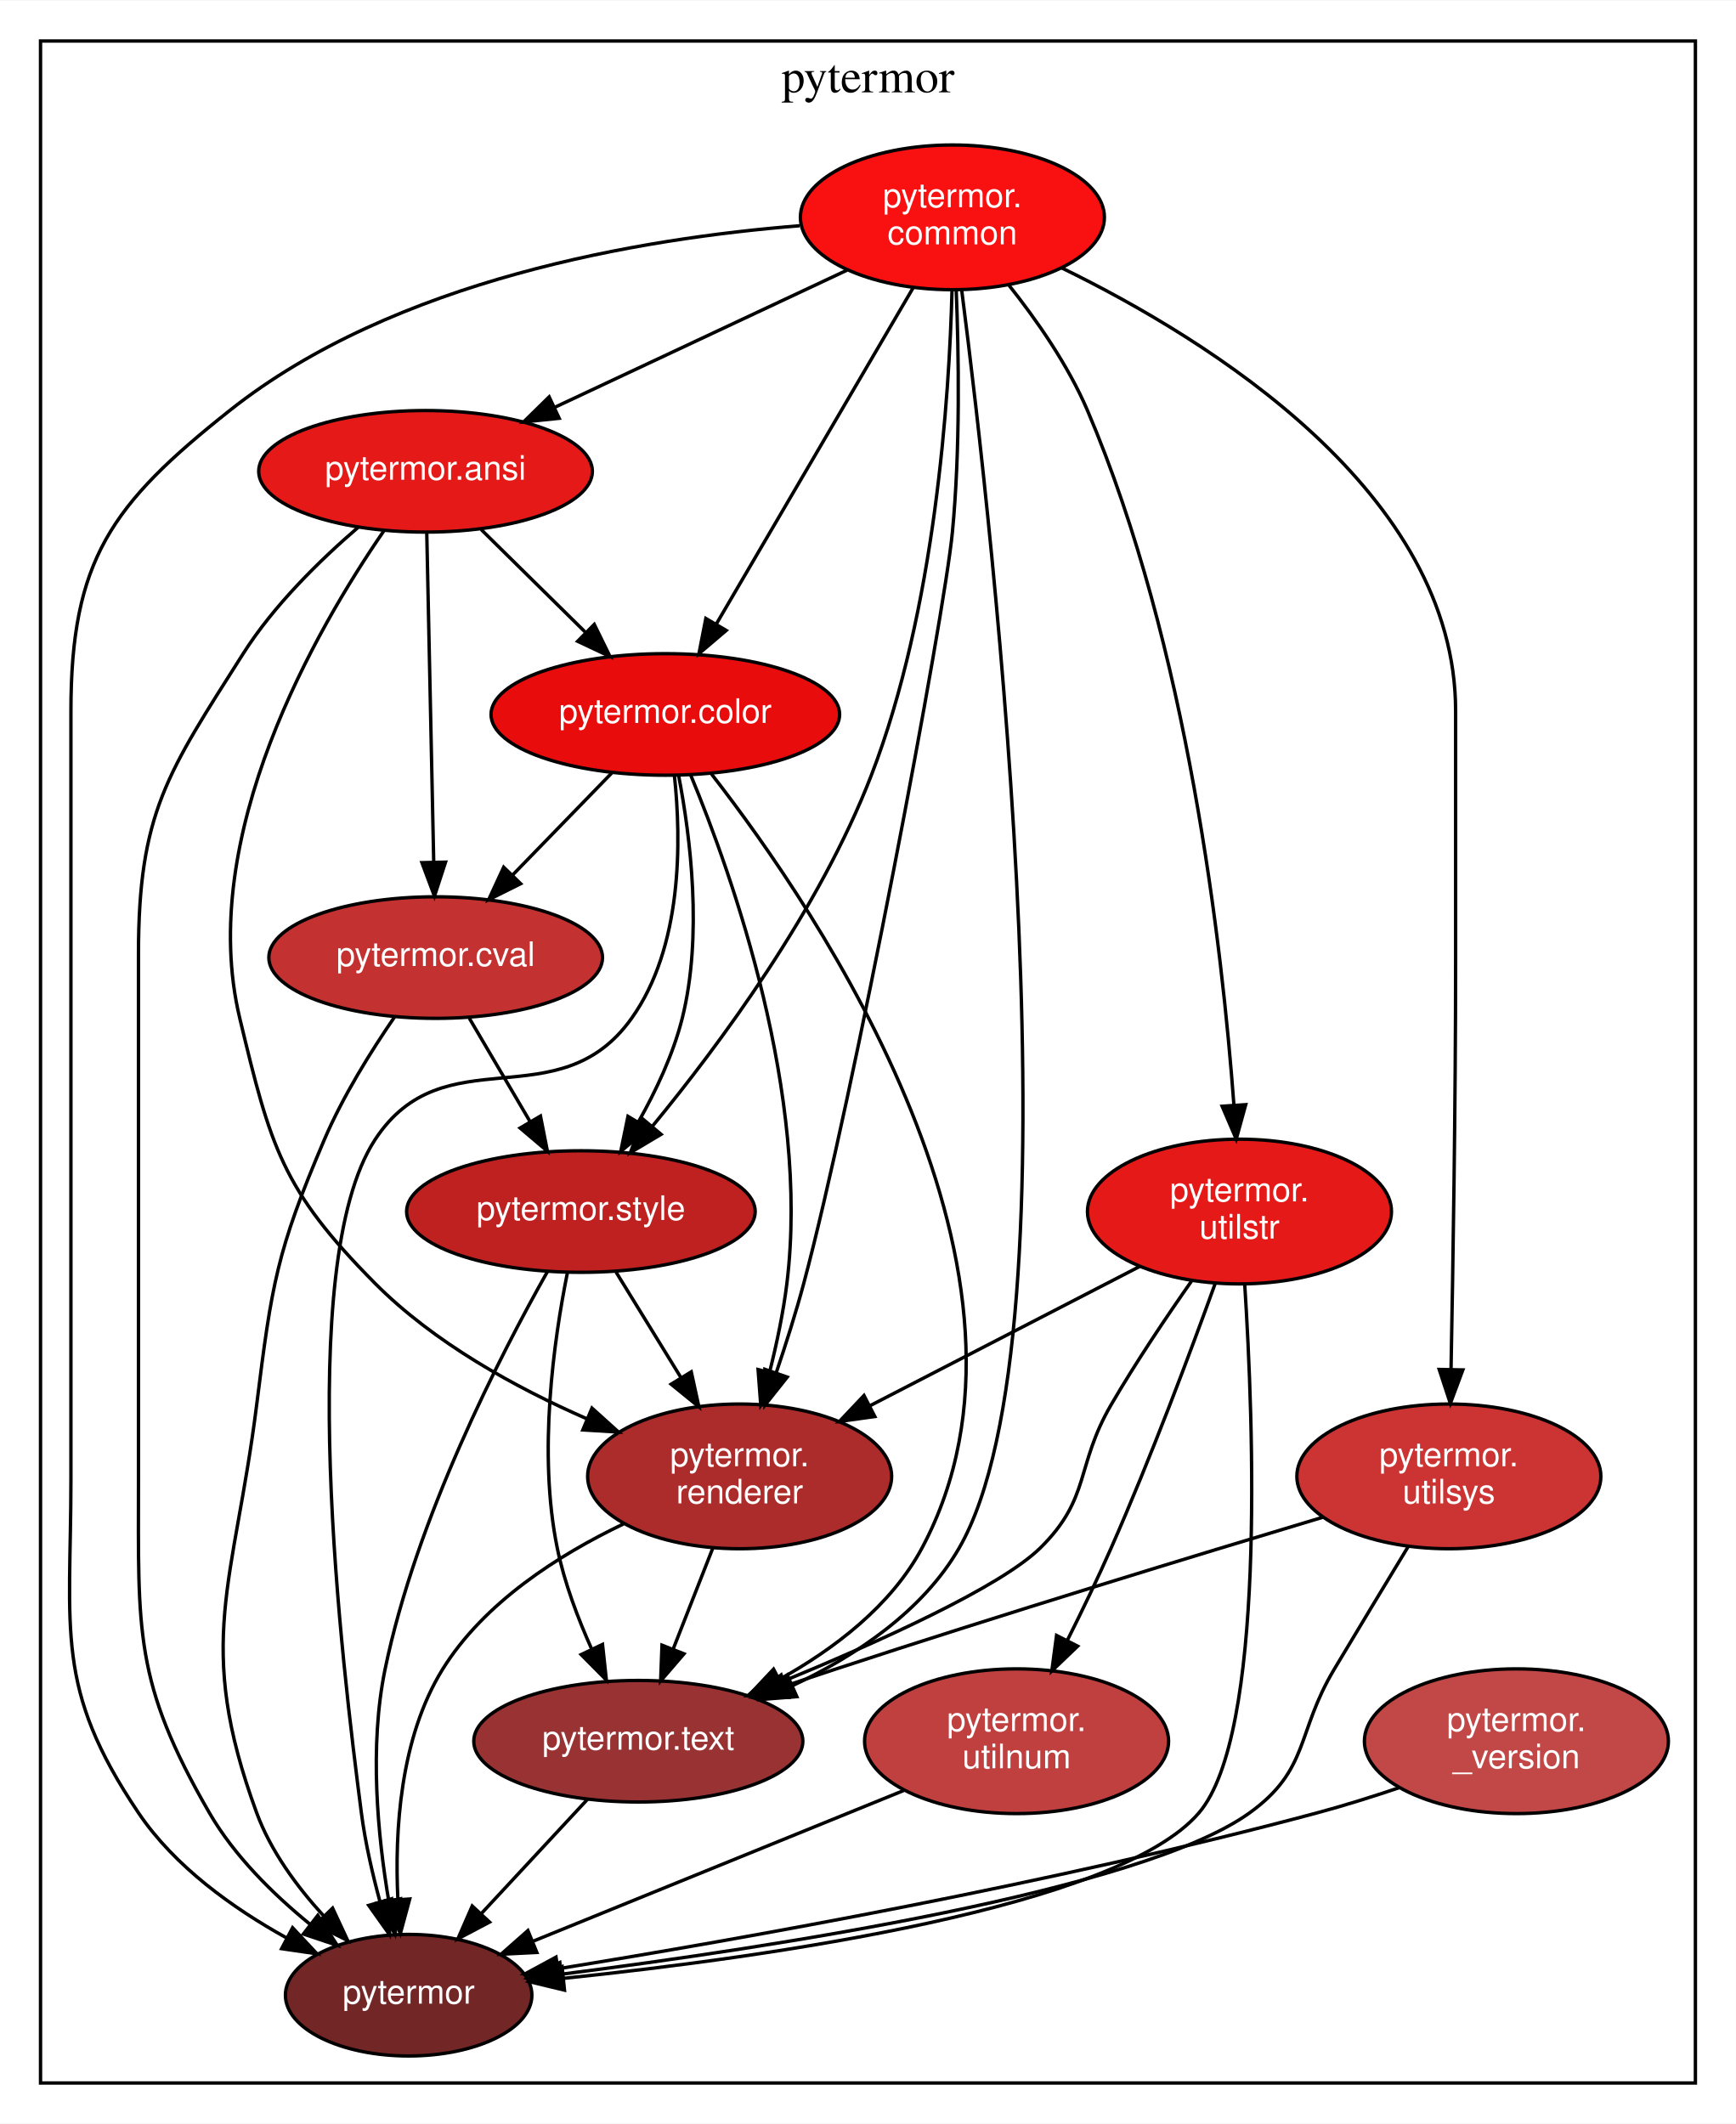
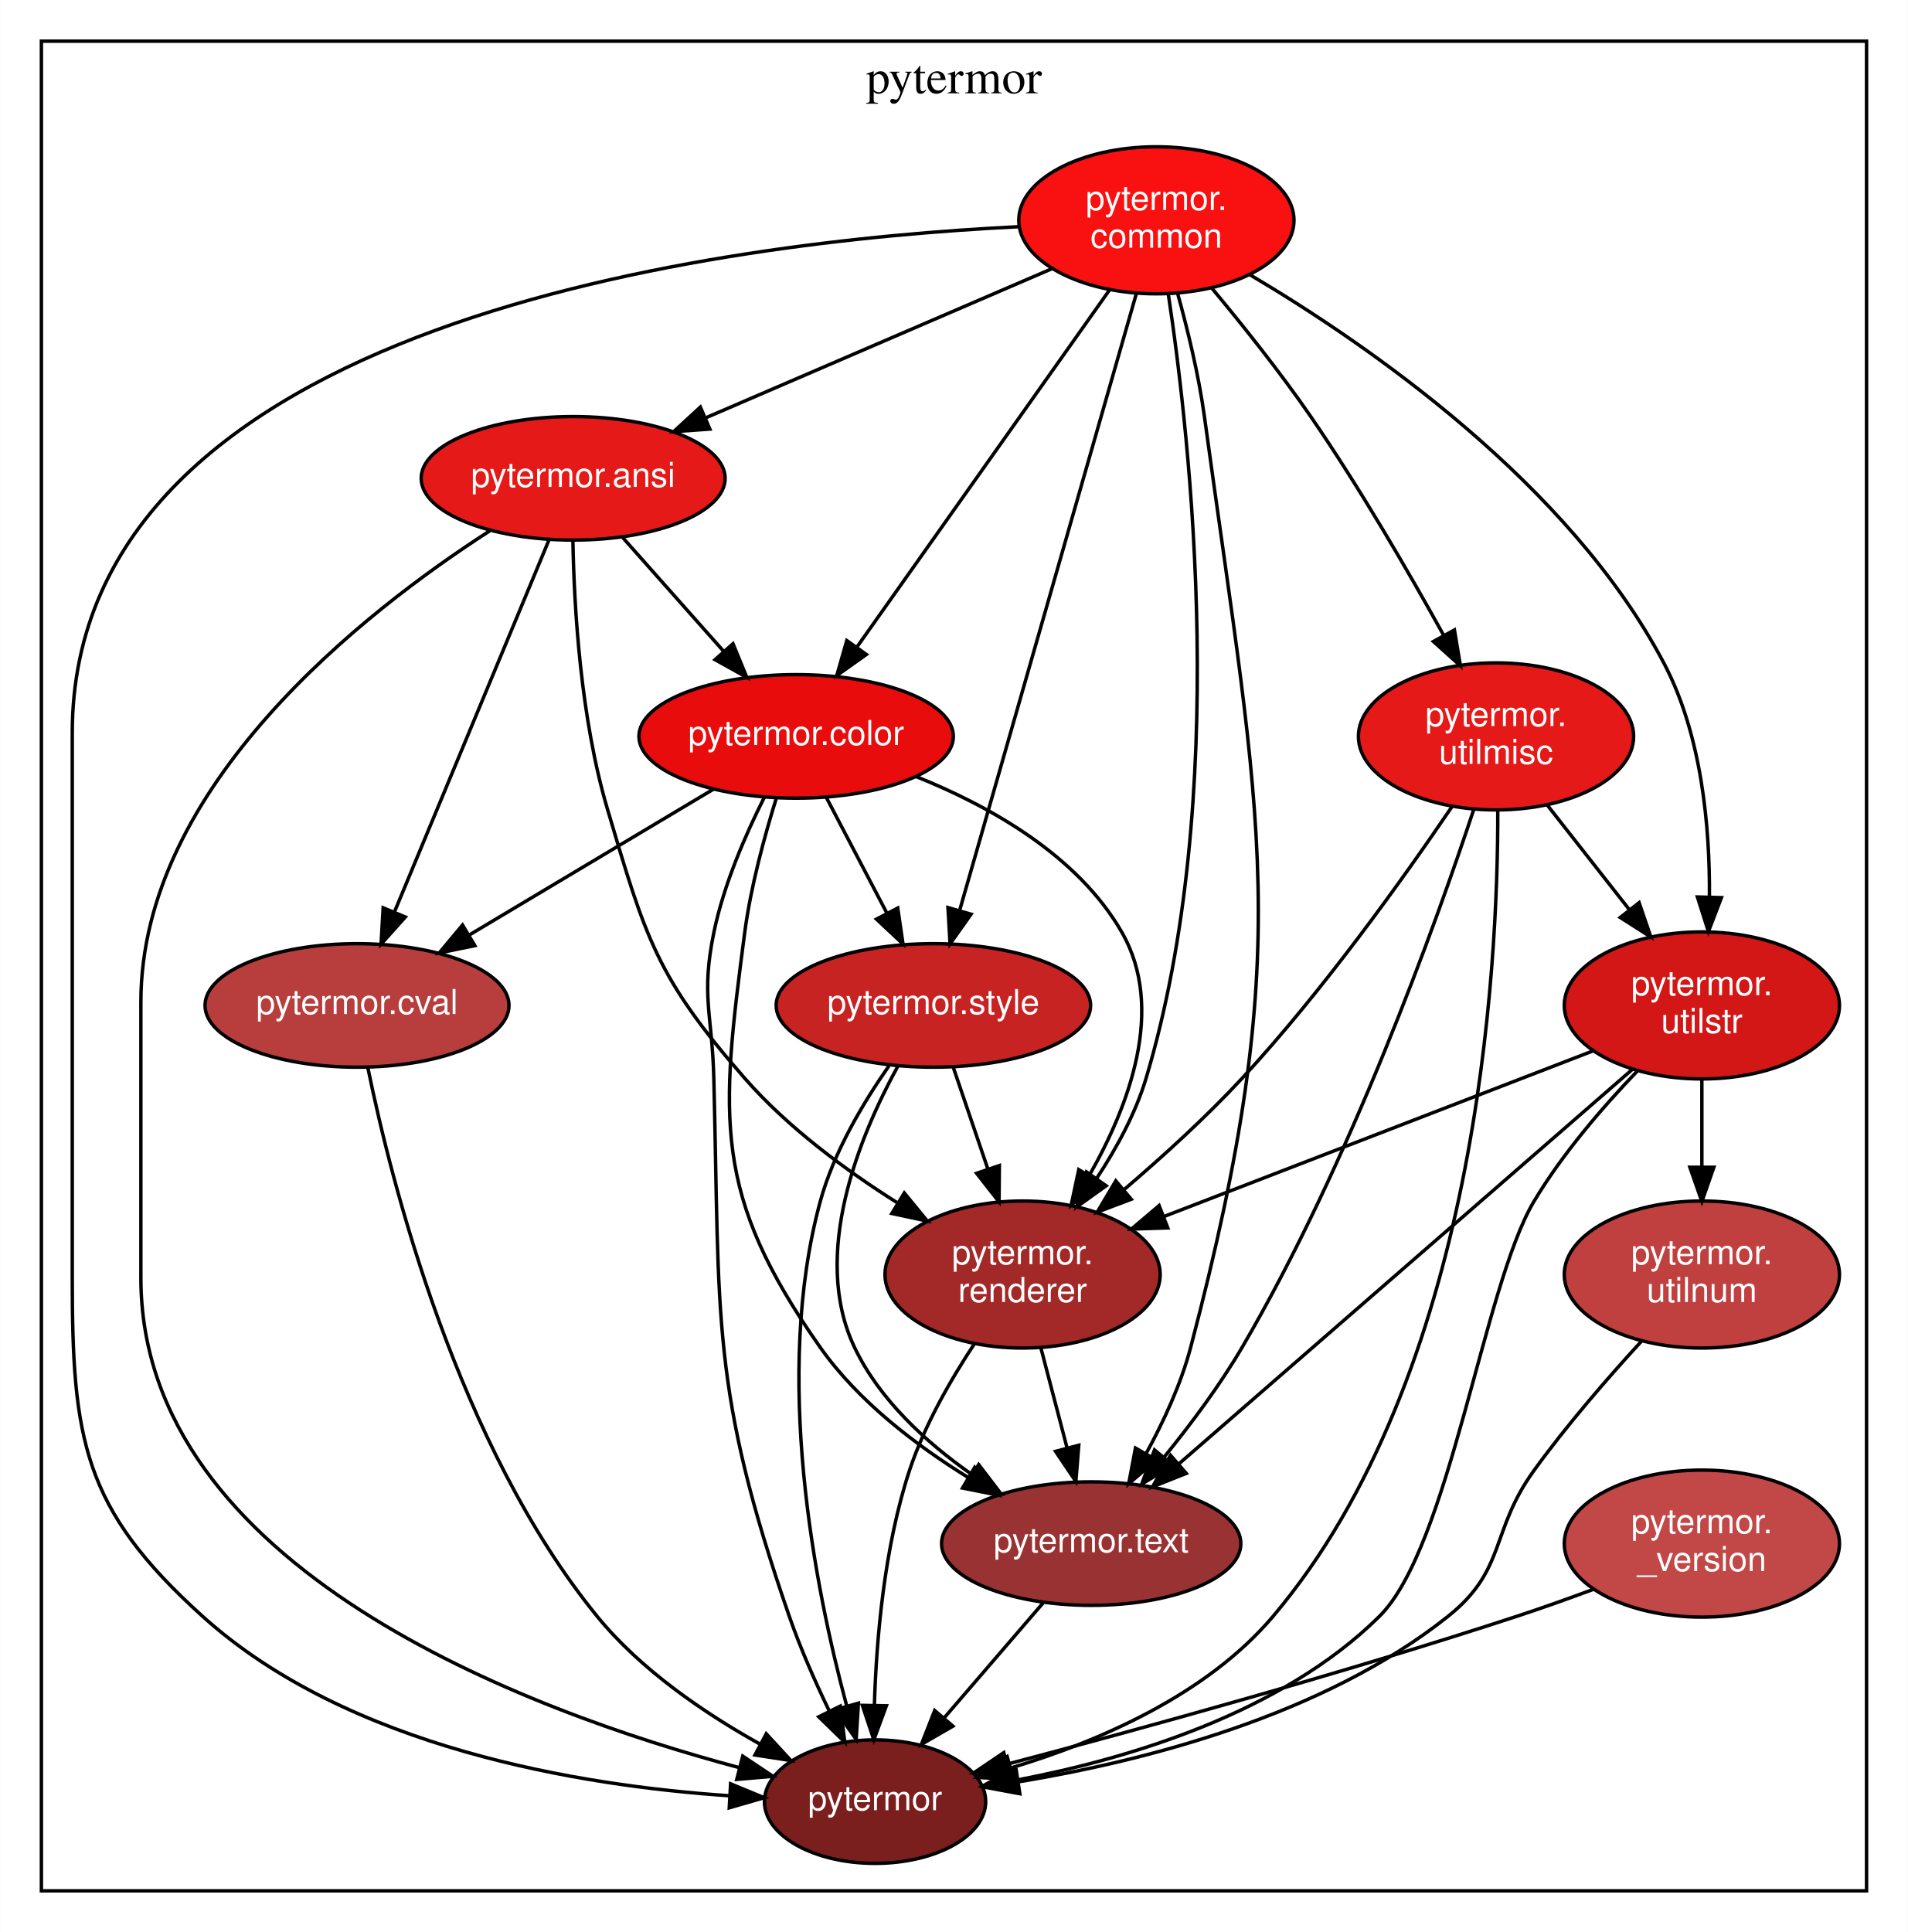
- <svg xmlns="http://www.w3.org/2000/svg" width="514pt" height="629pt" viewBox="0.00 0.00 514.00 628.71">
-   <g id="graph0" class="graph" transform="scale(1 1) rotate(0) translate(4 624.71)">
+ <svg xmlns="http://www.w3.org/2000/svg" width="556pt" height="563pt" viewBox="0.00 0.00 556.00 563.13">
+   <g id="graph0" class="graph" transform="scale(1 1) rotate(0) translate(4 559.13)">
    <style>.edge&gt;path:hover{stroke-width:8}</style>
-     <polygon fill="white" stroke="transparent" points="-4,4 -4,-624.71 510,-624.71 510,4 -4,4" />
+     <polygon fill="white" stroke="transparent" points="-4,4 -4,-559.13 552,-559.13 552,4 -4,4" />
    <g id="clust1" class="cluster">
      <style>.edge&gt;path:hover{stroke-width:8}</style>
-       <polygon fill="none" stroke="black" points="8,-8 8,-612.71 498,-612.71 498,-8 8,-8" />
-       <text text-anchor="middle" x="253" y="-597.51" font-family="Times,serif" font-size="14.00">pytermor</text>
+       <polygon fill="none" stroke="black" points="8,-8 8,-547.13 540,-547.13 540,-8 8,-8" />
+       <text text-anchor="middle" x="274" y="-531.93" font-family="Times,serif" font-size="14.00">pytermor</text>
    </g>
    <g id="node1" class="node">
      <style>.edge&gt;path:hover{stroke-width:8}</style>
-       <ellipse fill="#732626" stroke="black" cx="117" cy="-34" rx="36.49" ry="18" />
-       <text text-anchor="middle" x="117" y="-31.5" font-family="Helvetica,sans-Serif" font-size="10.00" fill="#ffffff">pytermor</text>
+       <ellipse fill="#7a1e1e" stroke="black" cx="251" cy="-34" rx="32.25" ry="18" />
+       <text text-anchor="middle" x="251" y="-31.5" font-family="Helvetica,sans-Serif" font-size="10.00" fill="#ffffff">pytermor</text>
    </g>
    <g id="node2" class="node">
      <style>.edge&gt;path:hover{stroke-width:8}</style>
-       <ellipse fill="#c24747" stroke="black" cx="445" cy="-109.21" rx="45.01" ry="21.43" />
-       <text text-anchor="middle" x="445" y="-112.21" font-family="Helvetica,sans-Serif" font-size="10.00" fill="#ffffff">pytermor.</text>
-       <text text-anchor="middle" x="445" y="-101.21" font-family="Helvetica,sans-Serif" font-size="10.00" fill="#ffffff">_version</text>
+       <ellipse fill="#c24747" stroke="black" cx="492" cy="-109.21" rx="40.11" ry="21.43" />
+       <text text-anchor="middle" x="492" y="-112.21" font-family="Helvetica,sans-Serif" font-size="10.00" fill="#ffffff">pytermor.</text>
+       <text text-anchor="middle" x="492" y="-101.21" font-family="Helvetica,sans-Serif" font-size="10.00" fill="#ffffff">_version</text>
    </g>
    <g id="edge1" class="edge">
      <style>.edge&gt;path:hover{stroke-width:8}</style>
-       <path fill="none" stroke="black" d="M410.3,-95.45C402.38,-92.78 393.95,-90.13 386,-88 307.99,-67.06 215.21,-50.59 161.51,-41.87" />
-       <polygon fill="#000000" stroke="black" points="161.74,-38.36 151.31,-40.23 160.63,-45.27 161.74,-38.36" />
+       <path fill="none" stroke="black" d="M460.46,-95.91C453.13,-93.19 445.32,-90.4 438,-88 387.3,-71.36 327.88,-55.05 289.86,-45.02" />
+       <polygon fill="#000000" stroke="black" points="290.29,-41.51 279.73,-42.36 288.52,-48.28 290.29,-41.51" />
    </g>
    <g id="node3" class="node">
      <style>.edge&gt;path:hover{stroke-width:8}</style>
-       <ellipse fill="#e61919" stroke="black" cx="122" cy="-485.28" rx="49.4" ry="18" />
-       <text text-anchor="middle" x="122" y="-482.78" font-family="Helvetica,sans-Serif" font-size="10.00" fill="#ffffff">pytermor.ansi</text>
+       <ellipse fill="#e61919" stroke="black" cx="163" cy="-419.71" rx="44.3" ry="18" />
+       <text text-anchor="middle" x="163" y="-417.21" font-family="Helvetica,sans-Serif" font-size="10.00" fill="#ffffff">pytermor.ansi</text>
    </g>
    <g id="edge2" class="edge">
      <style>.edge&gt;path:hover{stroke-width:8}</style>
-       <path fill="none" stroke="black" d="M102.01,-468.66C90.71,-458.94 77.07,-445.59 68,-431.28 45.57,-395.9 37,-384.17 37,-342.28 37,-342.28 37,-342.28 37,-186.64 37,-141.82 35.56,-126.8 58,-88 65.36,-75.27 76.85,-63.94 87.73,-55.06" />
-       <polygon fill="#000000" stroke="black" points="90.1,-57.65 95.87,-48.76 85.82,-52.11 90.1,-57.65" />
+       <path fill="none" stroke="black" d="M138.71,-404.41C102.09,-380.83 37,-330.05 37,-267.07 37,-267.07 37,-267.07 37,-186.64 37,-102.1 149.56,-60.42 211.41,-43.91" />
+       <polygon fill="#000000" stroke="black" points="212.43,-47.26 221.24,-41.38 210.69,-40.48 212.43,-47.26" />
    </g>
    <g id="node4" class="node">
      <style>.edge&gt;path:hover{stroke-width:8}</style>
-       <ellipse fill="#e90c0c" stroke="black" cx="193" cy="-413.28" rx="51.61" ry="18" />
-       <text text-anchor="middle" x="193" y="-410.78" font-family="Helvetica,sans-Serif" font-size="10.00" fill="#ffffff">pytermor.color</text>
+       <ellipse fill="#e90c0c" stroke="black" cx="228" cy="-344.49" rx="45.83" ry="18" />
+       <text text-anchor="middle" x="228" y="-341.99" font-family="Helvetica,sans-Serif" font-size="10.00" fill="#ffffff">pytermor.color</text>
    </g>
    <g id="edge3" class="edge">
      <style>.edge&gt;path:hover{stroke-width:8}</style>
-       <path fill="none" stroke="black" d="M138.47,-468.04C147.61,-459.03 159.14,-447.66 169.24,-437.71" />
-       <polygon fill="#000000" stroke="black" points="171.96,-439.94 176.62,-430.43 167.04,-434.95 171.96,-439.94" />
+       <path fill="none" stroke="black" d="M177.43,-402.46C186.09,-392.69 197.28,-380.1 206.92,-369.23" />
+       <polygon fill="#000000" stroke="black" points="209.59,-371.5 213.61,-361.7 204.36,-366.85 209.59,-371.5" />
    </g>
    <g id="node6" class="node">
      <style>.edge&gt;path:hover{stroke-width:8}</style>
-       <ellipse fill="#c43131" stroke="black" cx="125" cy="-341.28" rx="49.4" ry="18" />
-       <text text-anchor="middle" x="125" y="-338.78" font-family="Helvetica,sans-Serif" font-size="10.00" fill="#ffffff">pytermor.cval</text>
+       <ellipse fill="#b83d3d" stroke="black" cx="100" cy="-266.07" rx="44.3" ry="18" />
+       <text text-anchor="middle" x="100" y="-263.57" font-family="Helvetica,sans-Serif" font-size="10.00" fill="#ffffff">pytermor.cval</text>
    </g>
    <g id="edge4" class="edge">
      <style>.edge&gt;path:hover{stroke-width:8}</style>
-       <path fill="none" stroke="black" d="M122.36,-467.15C122.87,-442.95 123.81,-398.49 124.42,-369.67" />
-       <polygon fill="#000000" stroke="black" points="127.92,-369.54 124.64,-359.47 120.93,-369.39 127.92,-369.54" />
+       <path fill="none" stroke="black" d="M156.02,-401.9C145.09,-375.6 123.86,-324.5 110.91,-293.32" />
+       <polygon fill="#000000" stroke="black" points="114.08,-291.84 107.01,-283.95 107.62,-294.53 114.08,-291.84" />
    </g>
    <g id="node7" class="node">
      <style>.edge&gt;path:hover{stroke-width:8}</style>
-       <ellipse fill="#ac2b2b" stroke="black" cx="215" cy="-187.64" rx="45.01" ry="21.43" />
-       <text text-anchor="middle" x="215" y="-190.64" font-family="Helvetica,sans-Serif" font-size="10.00" fill="#ffffff">pytermor.</text>
-       <text text-anchor="middle" x="215" y="-179.64" font-family="Helvetica,sans-Serif" font-size="10.00" fill="#ffffff">renderer</text>
+       <ellipse fill="#a32828" stroke="black" cx="294" cy="-187.64" rx="40.11" ry="21.43" />
+       <text text-anchor="middle" x="294" y="-190.64" font-family="Helvetica,sans-Serif" font-size="10.00" fill="#ffffff">pytermor.</text>
+       <text text-anchor="middle" x="294" y="-179.64" font-family="Helvetica,sans-Serif" font-size="10.00" fill="#ffffff">renderer</text>
    </g>
    <g id="edge5" class="edge">
      <style>.edge&gt;path:hover{stroke-width:8}</style>
-       <path fill="none" stroke="black" d="M109.67,-467.66C89.77,-438.79 54.03,-377.27 67,-323.28 76.14,-285.23 79.45,-272.63 107,-244.85 124.49,-227.22 148.68,-213.93 169.73,-204.71" />
-       <polygon fill="#000000" stroke="black" points="171.28,-207.86 179.15,-200.76 168.57,-201.4 171.28,-207.86" />
+       <path fill="none" stroke="black" d="M162.93,-401.45C163.27,-382.05 165.15,-349.79 173,-323.28 184.11,-285.76 187.26,-274.32 213,-244.85 225.52,-230.52 242.44,-218.03 257.58,-208.49" />
+       <polygon fill="#000000" stroke="black" points="259.52,-211.41 266.24,-203.22 255.88,-205.43 259.52,-211.41" />
    </g>
    <g id="edge6" class="edge">
      <style>.edge&gt;path:hover{stroke-width:8}</style>
-       <path fill="none" stroke="black" d="M195.69,-395.15C197.75,-375.85 198.09,-344.41 183,-323.28 161.28,-292.86 127.39,-318.6 107,-287.28 82.84,-250.16 97.3,-131.92 103,-88 104.13,-79.28 106.27,-69.95 108.54,-61.58" />
-       <polygon fill="#000000" stroke="black" points="111.91,-62.54 111.32,-51.96 105.18,-60.6 111.91,-62.54" />
+       <path fill="none" stroke="black" d="M218.78,-326.85C213.29,-315.96 206.85,-301.21 204,-287.28 200.22,-268.81 203.52,-263.7 204,-244.85 205.79,-174.48 202.98,-154.52 226,-88 229.19,-78.78 233.5,-69.03 237.64,-60.44" />
+       <polygon fill="#000000" stroke="black" points="240.85,-61.84 242.18,-51.33 234.59,-58.72 240.85,-61.84" />
    </g>
    <g id="edge7" class="edge">
      <style>.edge&gt;path:hover{stroke-width:8}</style>
-       <path fill="none" stroke="black" d="M177.23,-396.04C168.47,-387.03 157.43,-375.66 147.76,-365.71" />
-       <polygon fill="#000000" stroke="black" points="150.16,-363.16 140.69,-358.43 145.14,-368.04 150.16,-363.16" />
+       <path fill="none" stroke="black" d="M203.92,-329.12C183.81,-317.11 154.94,-299.87 132.73,-286.61" />
+       <polygon fill="#000000" stroke="black" points="134.35,-283.5 123.97,-281.38 130.76,-289.51 134.35,-283.5" />
    </g>
    <g id="edge8" class="edge">
      <style>.edge&gt;path:hover{stroke-width:8}</style>
-       <path fill="none" stroke="black" d="M200.51,-395.34C212.96,-365.3 235.84,-300.63 229,-244.85 227.94,-236.19 225.99,-226.95 223.87,-218.51" />
-       <polygon fill="#000000" stroke="black" points="227.22,-217.47 221.26,-208.71 220.46,-219.27 227.22,-217.47" />
+       <path fill="none" stroke="black" d="M263.02,-332.75C284.47,-324.16 310.18,-309.75 323,-287.28 335.63,-265.13 325.13,-236.98 313.39,-216.43" />
+       <polygon fill="#000000" stroke="black" points="316.35,-214.57 308.16,-207.85 310.37,-218.21 316.35,-214.57" />
    </g>
    <g id="node8" class="node">
      <style>.edge&gt;path:hover{stroke-width:8}</style>
-       <ellipse fill="#bf2121" stroke="black" cx="168" cy="-266.07" rx="51.61" ry="18" />
-       <text text-anchor="middle" x="168" y="-263.57" font-family="Helvetica,sans-Serif" font-size="10.00" fill="#ffffff">pytermor.style</text>
+       <ellipse fill="#c82323" stroke="black" cx="268" cy="-266.07" rx="45.83" ry="18" />
+       <text text-anchor="middle" x="268" y="-263.57" font-family="Helvetica,sans-Serif" font-size="10.00" fill="#ffffff">pytermor.style</text>
    </g>
    <g id="edge9" class="edge">
      <style>.edge&gt;path:hover{stroke-width:8}</style>
-       <path fill="none" stroke="black" d="M196.92,-395.27C200.42,-377.14 204.12,-347.75 198,-323.28 195.34,-312.66 190.25,-301.84 185.01,-292.57" />
-       <polygon fill="#000000" stroke="black" points="187.95,-290.66 179.8,-283.89 181.94,-294.26 187.95,-290.66" />
+       <path fill="none" stroke="black" d="M236.88,-326.53C242.06,-316.64 248.69,-303.95 254.51,-292.85" />
+       <polygon fill="#000000" stroke="black" points="257.61,-294.46 259.15,-283.98 251.41,-291.22 257.61,-294.46" />
    </g>
    <g id="node9" class="node">
      <style>.edge&gt;path:hover{stroke-width:8}</style>
-       <ellipse fill="#993333" stroke="black" cx="185" cy="-109.21" rx="48.72" ry="18" />
-       <text text-anchor="middle" x="185" y="-106.71" font-family="Helvetica,sans-Serif" font-size="10.00" fill="#ffffff">pytermor.text</text>
+       <ellipse fill="#993333" stroke="black" cx="314" cy="-109.21" rx="43.62" ry="18" />
+       <text text-anchor="middle" x="314" y="-106.71" font-family="Helvetica,sans-Serif" font-size="10.00" fill="#ffffff">pytermor.text</text>
    </g>
    <g id="edge10" class="edge">
      <style>.edge&gt;path:hover{stroke-width:8}</style>
-       <path fill="none" stroke="black" d="M206.68,-395.62C238.54,-354.67 311.83,-246.62 269,-166.43 259.86,-149.32 242.96,-136.5 226.69,-127.47" />
-       <polygon fill="#000000" stroke="black" points="228.27,-124.34 217.78,-122.83 225.04,-130.55 228.27,-124.34" />
+       <path fill="none" stroke="black" d="M222.23,-326.5C218.79,-315.47 214.76,-300.7 213,-287.28 205.9,-233.15 203.59,-211.08 235,-166.43 246.01,-150.77 262.82,-137.94 278.11,-128.5" />
+       <polygon fill="#000000" stroke="black" points="280.03,-131.43 286.88,-123.34 276.49,-125.4 280.03,-131.43" />
    </g>
    <g id="node5" class="node">
      <style>.edge&gt;path:hover{stroke-width:8}</style>
-       <ellipse fill="#f91010" stroke="black" cx="278" cy="-560.49" rx="45.01" ry="21.43" />
-       <text text-anchor="middle" x="278" y="-563.49" font-family="Helvetica,sans-Serif" font-size="10.00" fill="#ffffff">pytermor.</text>
-       <text text-anchor="middle" x="278" y="-552.49" font-family="Helvetica,sans-Serif" font-size="10.00" fill="#ffffff">common</text>
+       <ellipse fill="#f91010" stroke="black" cx="333" cy="-494.92" rx="40.11" ry="21.43" />
+       <text text-anchor="middle" x="333" y="-497.92" font-family="Helvetica,sans-Serif" font-size="10.00" fill="#ffffff">pytermor.</text>
+       <text text-anchor="middle" x="333" y="-486.92" font-family="Helvetica,sans-Serif" font-size="10.00" fill="#ffffff">common</text>
    </g>
    <g id="edge11" class="edge">
      <style>.edge&gt;path:hover{stroke-width:8}</style>
-       <path fill="none" stroke="black" d="M232.78,-558C185.94,-554.28 112.89,-542.09 64,-503.28 28.96,-475.47 17,-459.01 17,-414.28 17,-414.28 17,-414.28 17,-186.64 17,-141.91 12.01,-125.1 37,-88 47.74,-72.06 65.04,-59.72 80.82,-50.98" />
-       <polygon fill="#000000" stroke="black" points="82.63,-53.98 89.87,-46.25 79.38,-47.78 82.63,-53.98" />
+       <path fill="none" stroke="black" d="M292.66,-493.04C207.47,-488.84 17,-465.96 17,-345.49 17,-345.49 17,-345.49 17,-186.64 17,-139.66 20.1,-119.46 55,-88 97.54,-49.65 165.03,-38.63 208.67,-35.7" />
+       <polygon fill="#000000" stroke="black" points="208.89,-39.19 218.68,-35.14 208.5,-32.2 208.89,-39.19" />
    </g>
    <g id="edge12" class="edge">
      <style>.edge&gt;path:hover{stroke-width:8}</style>
-       <path fill="none" stroke="black" d="M246.81,-544.85C221.94,-533.18 187,-516.79 160.42,-504.31" />
-       <polygon fill="#000000" stroke="black" points="161.57,-500.98 151.03,-499.9 158.6,-507.32 161.57,-500.98" />
+       <path fill="none" stroke="black" d="M302.61,-480.83C274.43,-468.69 232.36,-450.58 201.77,-437.4" />
+       <polygon fill="#000000" stroke="black" points="202.85,-434.06 192.28,-433.31 200.08,-440.48 202.85,-434.06" />
    </g>
    <g id="edge13" class="edge">
      <style>.edge&gt;path:hover{stroke-width:8}</style>
-       <path fill="none" stroke="black" d="M266.54,-539.91C251.41,-514.06 224.74,-468.5 208.02,-439.93" />
-       <polygon fill="#000000" stroke="black" points="211.03,-438.16 202.96,-431.3 204.99,-441.7 211.03,-438.16" />
+       <path fill="none" stroke="black" d="M319.49,-474.82C300.71,-448.28 266.7,-400.2 245.86,-370.74" />
+       <polygon fill="#000000" stroke="black" points="248.47,-368.37 239.84,-362.23 242.76,-372.42 248.47,-368.37" />
    </g>
    <g id="edge14" class="edge">
      <style>.edge&gt;path:hover{stroke-width:8}</style>
-       <path fill="none" stroke="black" d="M279.13,-538.93C279.88,-520.2 280.36,-491.82 278,-467.28 275.56,-441.96 248.77,-300.07 234,-244.85 231.67,-236.13 228.7,-226.78 225.81,-218.27" />
-       <polygon fill="#000000" stroke="black" points="229.09,-217.04 222.5,-208.74 222.48,-219.34 229.09,-217.04" />
+       <path fill="none" stroke="black" d="M336.44,-473.66C342.98,-430.49 354.49,-326.67 330,-244.85 326.93,-234.61 321.4,-224.45 315.58,-215.64" />
+       <polygon fill="#000000" stroke="black" points="318.36,-213.5 309.74,-207.33 312.63,-217.53 318.36,-213.5" />
    </g>
    <g id="edge15" class="edge">
      <style>.edge&gt;path:hover{stroke-width:8}</style>
-       <path fill="none" stroke="black" d="M277.89,-539.05C277.08,-507.25 272.97,-444.48 254,-395.28 238.67,-355.51 209.2,-315.67 189.07,-291.2" />
-       <polygon fill="#000000" stroke="black" points="191.74,-288.94 182.64,-283.51 186.37,-293.43 191.74,-288.94" />
+       <path fill="none" stroke="black" d="M327.23,-473.79C315.5,-432.84 288.86,-339.86 275.68,-293.86" />
+       <polygon fill="#000000" stroke="black" points="278.98,-292.66 272.86,-284.01 272.25,-294.59 278.98,-292.66" />
    </g>
    <g id="edge16" class="edge">
      <style>.edge&gt;path:hover{stroke-width:8}</style>
-       <path fill="none" stroke="black" d="M280.76,-538.88C289.96,-467.3 316.91,-230.41 280,-166.43 269.19,-147.68 249.43,-134.54 230.72,-125.7" />
-       <polygon fill="#000000" stroke="black" points="231.94,-122.41 221.38,-121.58 229.12,-128.81 231.94,-122.41" />
+       <path fill="none" stroke="black" d="M339.13,-473.83C342.08,-463.2 345.34,-449.86 347,-437.71 363.34,-318.24 373.68,-283.04 343,-166.43 340.19,-155.75 335.12,-144.8 329.99,-135.42" />
+       <polygon fill="#000000" stroke="black" points="332.96,-133.56 324.93,-126.65 326.9,-137.06 332.96,-133.56" />
+     </g>
+     <g id="node10" class="node">
+       <style>.edge&gt;path:hover{stroke-width:8}</style>
+       <ellipse fill="#e61919" stroke="black" cx="432" cy="-344.49" rx="40.11" ry="21.43" />
+       <text text-anchor="middle" x="432" y="-347.49" font-family="Helvetica,sans-Serif" font-size="10.00" fill="#ffffff">pytermor.</text>
+       <text text-anchor="middle" x="432" y="-336.49" font-family="Helvetica,sans-Serif" font-size="10.00" fill="#ffffff">utilmisc</text>
+     </g>
+     <g id="edge17" class="edge">
+       <style>.edge&gt;path:hover{stroke-width:8}</style>
+       <path fill="none" stroke="black" d="M349.12,-475.19C358.03,-464.5 369.07,-450.68 378,-437.71 392.21,-417.04 406.47,-392.49 416.76,-373.92" />
+       <polygon fill="#000000" stroke="black" points="419.88,-375.52 421.62,-365.07 413.74,-372.15 419.88,-375.52" />
+     </g>
+     <g id="node12" class="node">
+       <style>.edge&gt;path:hover{stroke-width:8}</style>
+       <ellipse fill="#d31717" stroke="black" cx="492" cy="-266.07" rx="40.11" ry="21.43" />
+       <text text-anchor="middle" x="492" y="-269.07" font-family="Helvetica,sans-Serif" font-size="10.00" fill="#ffffff">pytermor.</text>
+       <text text-anchor="middle" x="492" y="-258.07" font-family="Helvetica,sans-Serif" font-size="10.00" fill="#ffffff">utilstr</text>
+     </g>
+     <g id="edge18" class="edge">
+       <style>.edge&gt;path:hover{stroke-width:8}</style>
+       <path fill="none" stroke="black" d="M360.06,-479.17C394.66,-458.71 453.4,-418.21 481,-365.71 491.99,-344.79 494.37,-317.99 494.2,-297.6" />
+       <polygon fill="#000000" stroke="black" points="497.7,-297.49 493.91,-287.59 490.7,-297.69 497.7,-297.49" />
+     </g>
+     <g id="edge19" class="edge">
+       <style>.edge&gt;path:hover{stroke-width:8}</style>
+       <path fill="none" stroke="black" d="M103.15,-247.95C110.07,-214.15 129.38,-137.83 170,-88 182.69,-72.43 201.19,-59.84 217.31,-50.85" />
+       <polygon fill="#000000" stroke="black" points="219.28,-53.77 226.46,-45.98 215.99,-47.59 219.28,-53.77" />
+     </g>
+     <g id="edge20" class="edge">
+       <style>.edge&gt;path:hover{stroke-width:8}</style>
+       <path fill="none" stroke="black" d="M280.05,-167.59C273.14,-157.14 265.35,-143.65 261,-130.43 253.67,-108.13 251.38,-81.47 250.8,-62" />
+       <polygon fill="#000000" stroke="black" points="254.3,-61.94 250.64,-52 247.3,-62.06 254.3,-61.94" />
+     </g>
+     <g id="edge21" class="edge">
+       <style>.edge&gt;path:hover{stroke-width:8}</style>
+       <path fill="none" stroke="black" d="M299.25,-166.56C301.6,-157.6 304.4,-146.9 306.93,-137.24" />
+       <polygon fill="#000000" stroke="black" points="310.38,-137.87 309.53,-127.31 303.61,-136.1 310.38,-137.87" />
+     </g>
+     <g id="edge22" class="edge">
+       <style>.edge&gt;path:hover{stroke-width:8}</style>
+       <path fill="none" stroke="black" d="M255.03,-248.42C247.57,-237.76 238.92,-223.27 235,-208.85 221.24,-158.22 233.4,-96.58 242.72,-61.96" />
+       <polygon fill="#000000" stroke="black" points="246.15,-62.7 245.49,-52.13 239.41,-60.8 246.15,-62.7" />
+     </g>
+     <g id="edge23" class="edge">
+       <style>.edge&gt;path:hover{stroke-width:8}</style>
+       <path fill="none" stroke="black" d="M273.77,-248.1C276.73,-239.4 280.43,-228.53 283.85,-218.48" />
+       <polygon fill="#000000" stroke="black" points="287.23,-219.4 287.14,-208.81 280.6,-217.15 287.23,-219.4" />
+     </g>
+     <g id="edge24" class="edge">
+       <style>.edge&gt;path:hover{stroke-width:8}</style>
+       <path fill="none" stroke="black" d="M257.61,-248.29C246.52,-228.07 232.17,-193.43 245,-166.43 252.23,-151.2 265.84,-138.74 279.06,-129.46" />
+       <polygon fill="#000000" stroke="black" points="281.2,-132.24 287.63,-123.82 277.35,-126.39 281.2,-132.24" />
+     </g>
+     <g id="edge25" class="edge">
+       <style>.edge&gt;path:hover{stroke-width:8}</style>
+       <path fill="none" stroke="black" d="M300.02,-91.96C291.5,-82.07 280.48,-69.26 271.04,-58.29" />
+       <polygon fill="#000000" stroke="black" points="273.69,-56 264.51,-50.7 268.38,-60.56 273.69,-56" />
+     </g>
+     <g id="edge26" class="edge">
+       <style>.edge&gt;path:hover{stroke-width:8}</style>
+       <path fill="none" stroke="black" d="M432.51,-323.26C432.62,-276.27 426.55,-158.42 367,-88 347.5,-64.94 315.85,-51.41 290.53,-43.8" />
+       <polygon fill="#000000" stroke="black" points="291.4,-40.4 280.83,-41.07 289.51,-47.14 291.4,-40.4" />
+     </g>
+     <g id="edge27" class="edge">
+       <style>.edge&gt;path:hover{stroke-width:8}</style>
+       <path fill="none" stroke="black" d="M419.18,-324.04C405.22,-303.45 381.71,-270.46 358,-244.85 347.49,-233.5 334.88,-222.04 323.65,-212.45" />
+       <polygon fill="#000000" stroke="black" points="325.67,-209.58 315.76,-205.83 321.17,-214.94 325.67,-209.58" />
+     </g>
+     <g id="edge28" class="edge">
+       <style>.edge&gt;path:hover{stroke-width:8}</style>
+       <path fill="none" stroke="black" d="M425.54,-323.28C414.33,-289.51 389.41,-220.04 358,-166.43 351.51,-155.34 343.06,-144.02 335.3,-134.47" />
+       <polygon fill="#000000" stroke="black" points="337.82,-132.03 328.73,-126.58 332.45,-136.51 337.82,-132.03" />
+     </g>
+     <g id="edge29" class="edge">
+       <style>.edge&gt;path:hover{stroke-width:8}</style>
+       <path fill="none" stroke="black" d="M446.83,-324.6C454.04,-315.41 462.84,-304.21 470.75,-294.13" />
+       <polygon fill="#000000" stroke="black" points="473.71,-296.03 477.13,-286.01 468.2,-291.71 473.71,-296.03" />
    </g>
    <g id="node11" class="node">
      <style>.edge&gt;path:hover{stroke-width:8}</style>
-       <ellipse fill="#e61919" stroke="black" cx="363" cy="-266.07" rx="45.01" ry="21.43" />
-       <text text-anchor="middle" x="363" y="-269.07" font-family="Helvetica,sans-Serif" font-size="10.00" fill="#ffffff">pytermor.</text>
-       <text text-anchor="middle" x="363" y="-258.07" font-family="Helvetica,sans-Serif" font-size="10.00" fill="#ffffff">utilstr</text>
-     </g>
-     <g id="edge17" class="edge">
-       <style>.edge&gt;path:hover{stroke-width:8}</style>
-       <path fill="none" stroke="black" d="M294.49,-540.71C302.76,-530.34 312.22,-516.83 318,-503.28 347.73,-433.61 357.92,-344.03 361.34,-297.77" />
-       <polygon fill="#000000" stroke="black" points="364.85,-297.72 362.04,-287.51 357.87,-297.25 364.85,-297.72" />
-     </g>
-     <g id="node12" class="node">
-       <style>.edge&gt;path:hover{stroke-width:8}</style>
-       <ellipse fill="#cc3333" stroke="black" cx="425" cy="-187.64" rx="45.01" ry="21.43" />
-       <text text-anchor="middle" x="425" y="-190.64" font-family="Helvetica,sans-Serif" font-size="10.00" fill="#ffffff">pytermor.</text>
-       <text text-anchor="middle" x="425" y="-179.64" font-family="Helvetica,sans-Serif" font-size="10.00" fill="#ffffff">utilsys</text>
-     </g>
-     <g id="edge18" class="edge">
-       <style>.edge&gt;path:hover{stroke-width:8}</style>
-       <path fill="none" stroke="black" d="M310.33,-545.53C354.15,-524.17 427,-478.94 427,-414.28 427,-414.28 427,-414.28 427,-340.28 427,-298.36 426.23,-249.92 425.64,-219.29" />
-       <polygon fill="#000000" stroke="black" points="429.14,-219.17 425.44,-209.24 422.14,-219.31 429.14,-219.17" />
-     </g>
-     <g id="edge19" class="edge">
-       <style>.edge&gt;path:hover{stroke-width:8}</style>
-       <path fill="none" stroke="black" d="M112.91,-323.82C105.95,-313.7 97.53,-300.24 92,-287.28 77.88,-254.19 76.48,-244.54 72,-208.85 65.31,-155.56 53.48,-138.42 72,-88 76.14,-76.72 83.87,-66.2 91.76,-57.56" />
-       <polygon fill="#000000" stroke="black" points="94.48,-59.78 98.96,-50.17 89.47,-54.89 94.48,-59.78" />
-     </g>
-     <g id="edge20" class="edge">
-       <style>.edge&gt;path:hover{stroke-width:8}</style>
-       <path fill="none" stroke="black" d="M134.97,-323.3C140.29,-314.24 146.95,-302.91 152.89,-292.8" />
-       <polygon fill="#000000" stroke="black" points="156.03,-294.35 158.08,-283.95 150,-290.8 156.03,-294.35" />
-     </g>
-     <g id="edge21" class="edge">
-       <style>.edge&gt;path:hover{stroke-width:8}</style>
-       <path fill="none" stroke="black" d="M180.59,-173.55C161.54,-164.44 139.29,-150.32 127,-130.43 114.46,-110.12 112.82,-82.66 113.81,-62.41" />
-       <polygon fill="#000000" stroke="black" points="117.32,-62.5 114.55,-52.27 110.33,-61.99 117.32,-62.5" />
-     </g>
-     <g id="edge22" class="edge">
-       <style>.edge&gt;path:hover{stroke-width:8}</style>
-       <path fill="none" stroke="black" d="M207.12,-166.56C203.5,-157.34 199.16,-146.28 195.29,-136.42" />
-       <polygon fill="#000000" stroke="black" points="198.52,-135.09 191.61,-127.06 192.01,-137.65 198.52,-135.09" />
-     </g>
-     <g id="edge23" class="edge">
-       <style>.edge&gt;path:hover{stroke-width:8}</style>
-       <path fill="none" stroke="black" d="M158.15,-248.38C144.17,-223.63 119.25,-175.29 110,-130.43 105.3,-107.64 107.84,-81.22 111.1,-61.97" />
-       <polygon fill="#000000" stroke="black" points="114.55,-62.55 112.95,-52.08 107.67,-61.26 114.55,-62.55" />
-     </g>
-     <g id="edge24" class="edge">
-       <style>.edge&gt;path:hover{stroke-width:8}</style>
-       <path fill="none" stroke="black" d="M178.43,-248.1C184.04,-238.99 191.1,-227.51 197.52,-217.07" />
-       <polygon fill="#000000" stroke="black" points="200.68,-218.6 202.94,-208.25 194.72,-214.94 200.68,-218.6" />
-     </g>
-     <g id="edge25" class="edge">
-       <style>.edge&gt;path:hover{stroke-width:8}</style>
-       <path fill="none" stroke="black" d="M163.97,-247.77C159.98,-227.93 155.25,-194.52 161,-166.43 163.08,-156.24 167.09,-145.62 171.24,-136.39" />
-       <polygon fill="#000000" stroke="black" points="174.4,-137.88 175.54,-127.34 168.08,-134.87 174.4,-137.88" />
-     </g>
-     <g id="edge26" class="edge">
-       <style>.edge&gt;path:hover{stroke-width:8}</style>
-       <path fill="none" stroke="black" d="M169.91,-91.96C160.71,-82.07 148.82,-69.26 138.63,-58.29" />
-       <polygon fill="#000000" stroke="black" points="140.95,-55.65 131.58,-50.7 135.82,-60.41 140.95,-55.65" />
-     </g>
-     <g id="node10" class="node">
-       <style>.edge&gt;path:hover{stroke-width:8}</style>
-       <ellipse fill="#c04040" stroke="black" cx="297" cy="-109.21" rx="45.01" ry="21.43" />
-       <text text-anchor="middle" x="297" y="-112.21" font-family="Helvetica,sans-Serif" font-size="10.00" fill="#ffffff">pytermor.</text>
-       <text text-anchor="middle" x="297" y="-101.21" font-family="Helvetica,sans-Serif" font-size="10.00" fill="#ffffff">utilnum</text>
-     </g>
-     <g id="edge27" class="edge">
-       <style>.edge&gt;path:hover{stroke-width:8}</style>
-       <path fill="none" stroke="black" d="M263.57,-94.61C232.42,-81.95 186.08,-63.1 153.88,-50" />
-       <polygon fill="#000000" stroke="black" points="154.95,-46.66 144.37,-46.13 152.31,-53.14 154.95,-46.66" />
-     </g>
-     <g id="edge28" class="edge">
-       <style>.edge&gt;path:hover{stroke-width:8}</style>
-       <path fill="none" stroke="black" d="M364.53,-244.86C367.2,-203.48 370.73,-111.06 351,-88 327,-59.95 224.06,-45.34 163,-39" />
-       <polygon fill="#000000" stroke="black" points="163.14,-35.5 152.84,-37.98 162.44,-42.46 163.14,-35.5" />
-     </g>
-     <g id="edge29" class="edge">
-       <style>.edge&gt;path:hover{stroke-width:8}</style>
-       <path fill="none" stroke="black" d="M333.41,-249.78C310.52,-237.96 278.63,-221.5 253.72,-208.63" />
-       <polygon fill="#000000" stroke="black" points="255.03,-205.37 244.54,-203.9 251.82,-211.59 255.03,-205.37" />
+       <ellipse fill="#c04040" stroke="black" cx="492" cy="-187.64" rx="40.11" ry="21.43" />
+       <text text-anchor="middle" x="492" y="-190.64" font-family="Helvetica,sans-Serif" font-size="10.00" fill="#ffffff">pytermor.</text>
+       <text text-anchor="middle" x="492" y="-179.64" font-family="Helvetica,sans-Serif" font-size="10.00" fill="#ffffff">utilnum</text>
    </g>
    <g id="edge30" class="edge">
      <style>.edge&gt;path:hover{stroke-width:8}</style>
-       <path fill="none" stroke="black" d="M348.97,-245.71C341.49,-235.06 332.35,-221.48 325,-208.85 314.42,-190.67 319.01,-181.17 304,-166.43 292.27,-154.91 256.11,-138.57 226.71,-126.48" />
-       <polygon fill="#000000" stroke="black" points="228.02,-123.23 217.44,-122.71 225.38,-129.72 228.02,-123.23" />
+       <path fill="none" stroke="black" d="M474.54,-168.36C464.75,-157.7 452.62,-143.76 443,-130.43 430.2,-112.67 435.12,-101.64 418,-88 381.73,-59.1 329.44,-45.83 293.06,-39.81" />
+       <polygon fill="#000000" stroke="black" points="293.2,-36.3 282.79,-38.24 292.14,-43.21 293.2,-36.3" />
    </g>
    <g id="edge31" class="edge">
      <style>.edge&gt;path:hover{stroke-width:8}</style>
-       <path fill="none" stroke="black" d="M355.83,-244.81C348.57,-224.71 336.76,-193.13 325,-166.43 321.03,-157.41 316.38,-147.76 312.01,-139.05" />
-       <polygon fill="#000000" stroke="black" points="315.09,-137.36 307.44,-130.03 308.84,-140.53 315.09,-137.36" />
+       <path fill="none" stroke="black" d="M473.38,-247.15C463.34,-236.71 451.34,-222.87 443,-208.85 428.35,-184.22 418.37,-108.16 398,-88 369.55,-59.85 325.07,-46.54 292.48,-40.32" />
+       <polygon fill="#000000" stroke="black" points="292.81,-36.82 282.36,-38.54 291.6,-43.72 292.81,-36.82" />
    </g>
    <g id="edge32" class="edge">
      <style>.edge&gt;path:hover{stroke-width:8}</style>
-       <path fill="none" stroke="black" d="M413.14,-167.16C406.59,-156.36 398.31,-142.67 391,-130.43 379.78,-111.63 383.76,-100.79 366,-88 333.89,-64.88 224.91,-48.18 162.28,-40.22" />
-       <polygon fill="#000000" stroke="black" points="162.63,-36.74 152.27,-38.98 161.76,-43.69 162.63,-36.74" />
+       <path fill="none" stroke="black" d="M460.19,-252.79C426.27,-239.69 372.43,-218.91 335.27,-204.57" />
+       <polygon fill="#000000" stroke="black" points="336.32,-201.22 325.73,-200.89 333.8,-207.75 336.32,-201.22" />
    </g>
    <g id="edge33" class="edge">
      <style>.edge&gt;path:hover{stroke-width:8}</style>
-       <path fill="none" stroke="black" d="M387.58,-175.51C350.7,-164.44 292.8,-146.79 243,-130.43 238.37,-128.9 233.54,-127.28 228.74,-125.64" />
-       <polygon fill="#000000" stroke="black" points="229.57,-122.23 218.97,-122.28 227.29,-128.85 229.57,-122.23" />
+       <path fill="none" stroke="black" d="M471.93,-247.6C439.38,-219.29 375.16,-163.42 339.45,-132.36" />
+       <polygon fill="#000000" stroke="black" points="341.71,-129.68 331.87,-125.76 337.12,-134.96 341.71,-129.68" />
+     </g>
+     <g id="edge34" class="edge">
+       <style>.edge&gt;path:hover{stroke-width:8}</style>
+       <path fill="none" stroke="black" d="M492,-244.59C492,-236.73 492,-227.58 492,-218.99" />
+       <polygon fill="#000000" stroke="black" points="495.5,-218.91 492,-208.91 488.5,-218.91 495.5,-218.91" />
    </g>
  </g>
</svg>
